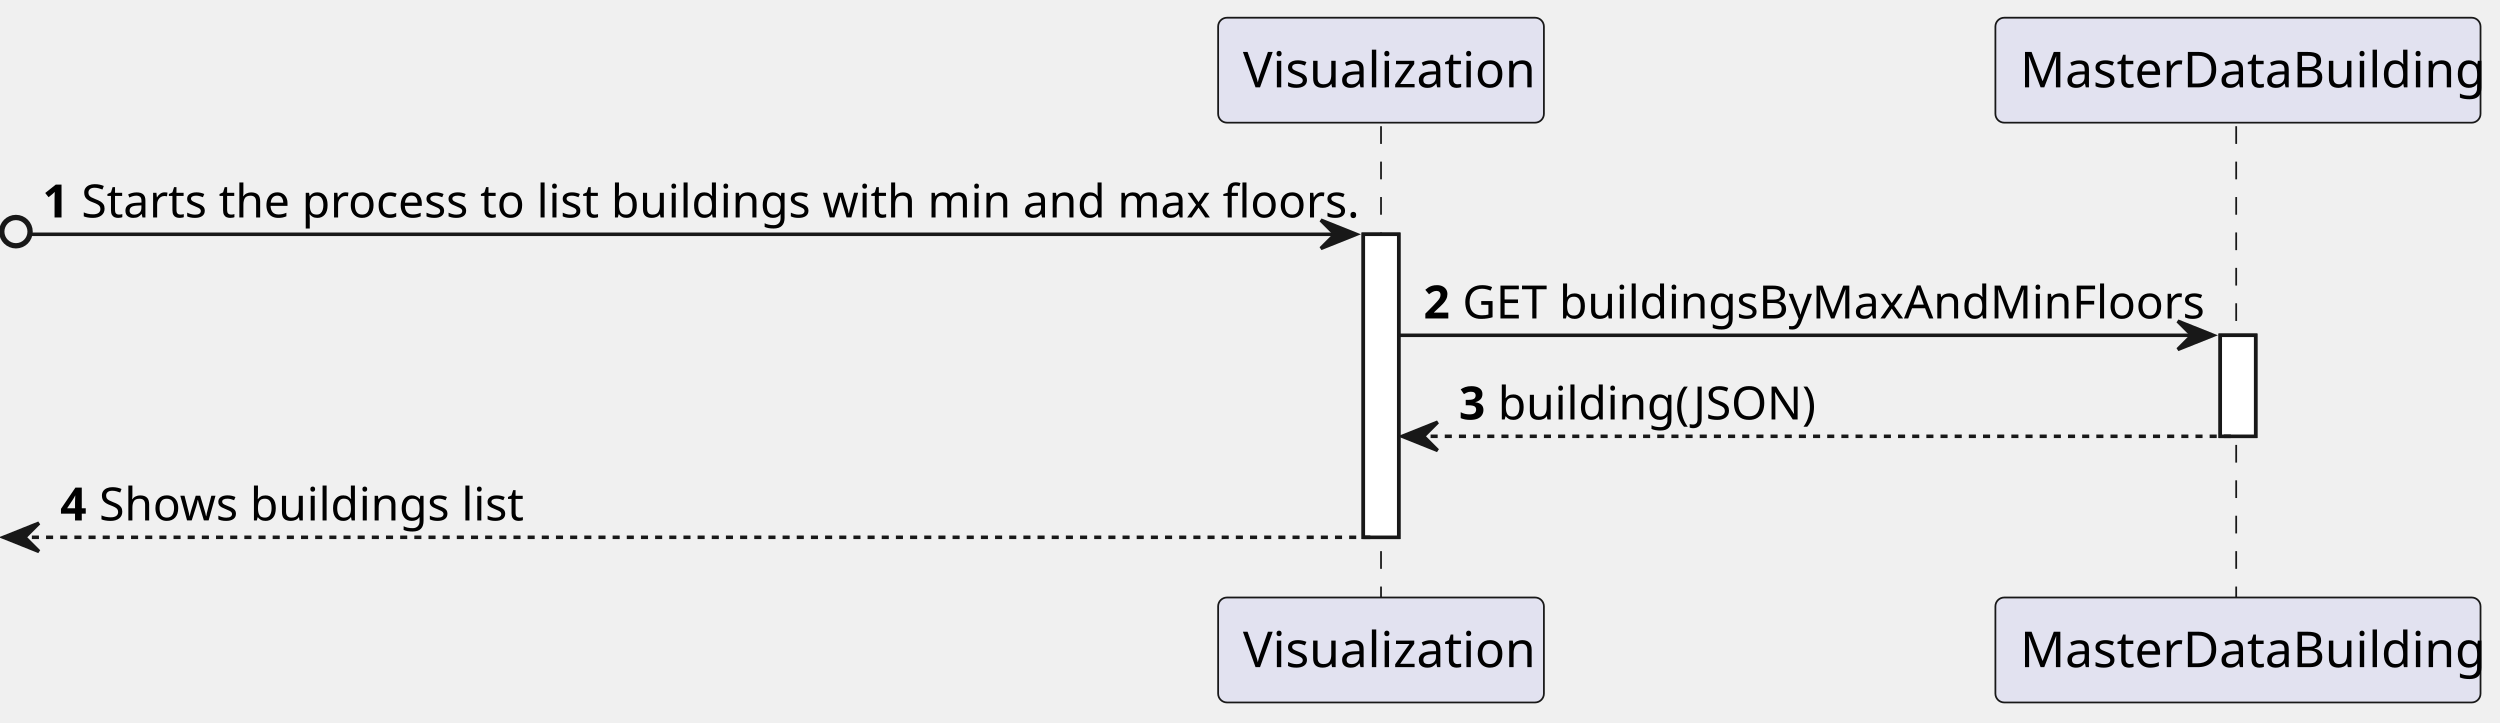
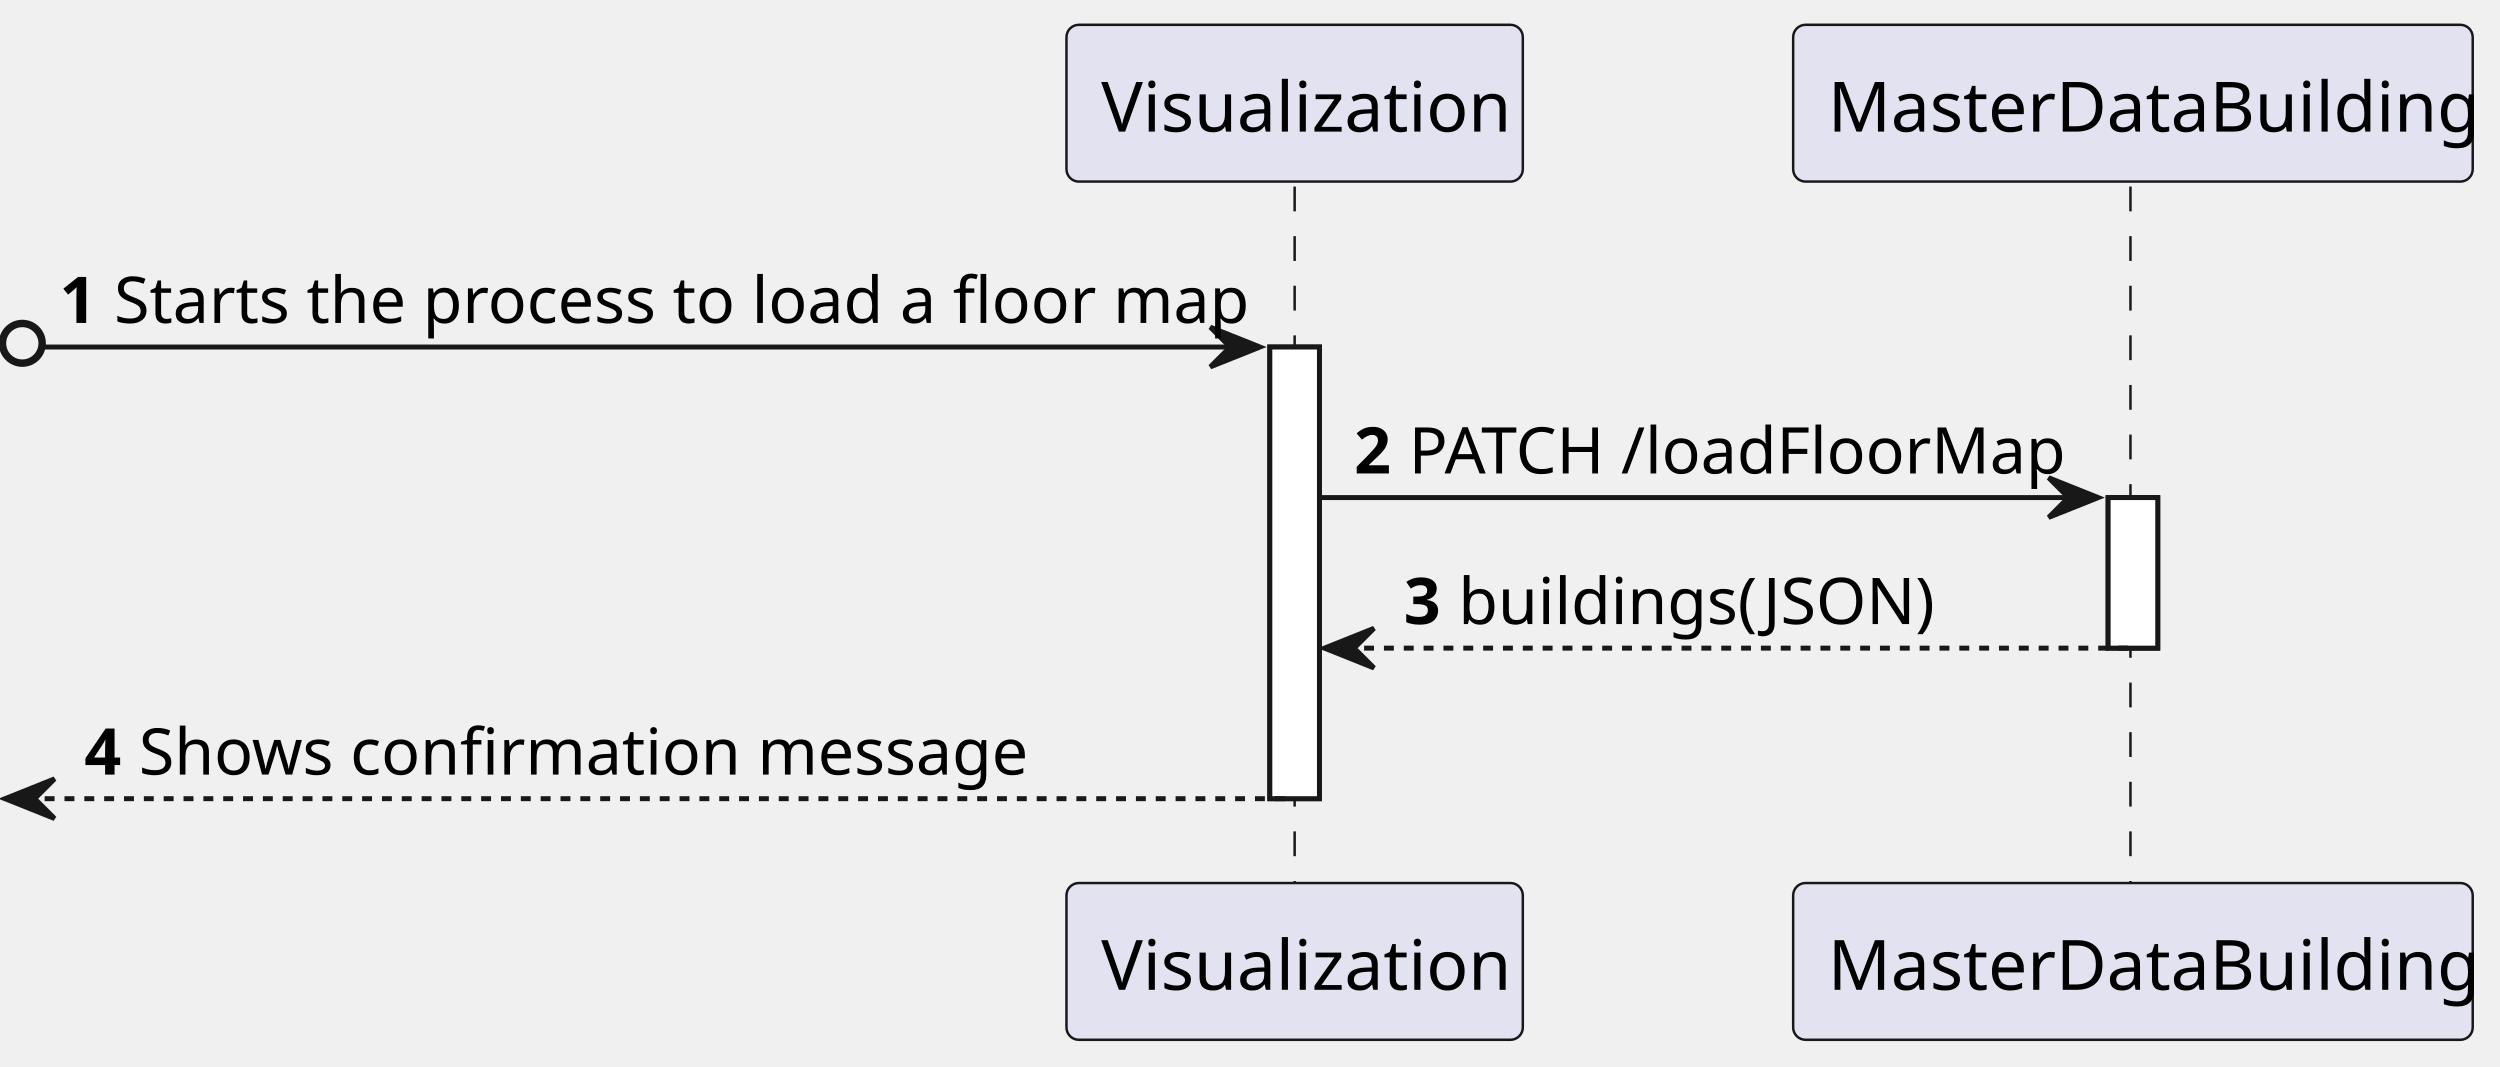
- <svg xmlns="http://www.w3.org/2000/svg" contentStyleType="text/css" height="204px" preserveAspectRatio="none" style="width:706px;height:204px;background:#FFFFFF;" version="1.1" viewBox="0 0 706 204" width="706px" zoomAndPan="magnify">
+ <svg xmlns="http://www.w3.org/2000/svg" contentStyleType="text/css" height="215px" preserveAspectRatio="none" style="width:504px;height:215px;background:#FFFFFF;" version="1.1" viewBox="0 0 504 215" width="504px" zoomAndPan="magnify">
  <defs />
  <g>
-     <rect fill="#FFFFFF" height="85.57" style="stroke:#181818;stroke-width:1.0;" width="10" x="385" y="66.164" />
-     <rect fill="#FFFFFF" height="28.523" style="stroke:#181818;stroke-width:1.0;" width="10" x="627" y="94.688" />
-     <line style="stroke:#181818;stroke-width:0.5;stroke-dasharray:5.0,5.0;" x1="390" x2="390" y1="35.641" y2="169.734" />
-     <line style="stroke:#181818;stroke-width:0.5;stroke-dasharray:5.0,5.0;" x1="631.5" x2="631.5" y1="35.641" y2="169.734" />
-     <rect fill="#E2E2F0" height="29.641" rx="2.5" ry="2.5" style="stroke:#181818;stroke-width:0.5;" width="92" x="344" y="5" />
-     <text fill="#000000" font-family="sans-serif" font-size="14" lengthAdjust="spacing" textLength="78" x="351" y="24.674">Visualization</text>
-     <rect fill="#E2E2F0" height="29.641" rx="2.5" ry="2.5" style="stroke:#181818;stroke-width:0.5;" width="92" x="344" y="168.734" />
-     <text fill="#000000" font-family="sans-serif" font-size="14" lengthAdjust="spacing" textLength="78" x="351" y="188.408">Visualization</text>
-     <rect fill="#E2E2F0" height="29.641" rx="2.5" ry="2.5" style="stroke:#181818;stroke-width:0.5;" width="137" x="563.5" y="5" />
-     <text fill="#000000" font-family="sans-serif" font-size="14" lengthAdjust="spacing" textLength="123" x="570.5" y="24.674">MasterDataBuilding</text>
-     <rect fill="#E2E2F0" height="29.641" rx="2.5" ry="2.5" style="stroke:#181818;stroke-width:0.5;" width="137" x="563.5" y="168.734" />
-     <text fill="#000000" font-family="sans-serif" font-size="14" lengthAdjust="spacing" textLength="123" x="570.5" y="188.408">MasterDataBuilding</text>
-     <rect fill="#FFFFFF" height="85.57" style="stroke:#181818;stroke-width:1.0;" width="10" x="385" y="66.164" />
-     <rect fill="#FFFFFF" height="28.523" style="stroke:#181818;stroke-width:1.0;" width="10" x="627" y="94.688" />
-     <ellipse cx="4.5" cy="65.414" fill="none" rx="4" ry="4" style="stroke:#181818;stroke-width:1.5;" />
-     <polygon fill="#181818" points="373,62.164,383,66.164,373,70.164,377,66.164" style="stroke:#181818;stroke-width:1.0;" />
-     <line style="stroke:#181818;stroke-width:1.0;" x1="9" x2="379" y1="66.164" y2="66.164" />
-     <text fill="#000000" font-family="sans-serif" font-size="13" font-weight="bold" lengthAdjust="spacing" textLength="7" x="12" y="61.409">1</text>
-     <text fill="#000000" font-family="sans-serif" font-size="13" lengthAdjust="spacing" textLength="347" x="23" y="61.409">Starts the process to  list buildings with min and max floors.</text>
-     <polygon fill="#181818" points="615,90.688,625,94.688,615,98.688,619,94.688" style="stroke:#181818;stroke-width:1.0;" />
-     <line style="stroke:#181818;stroke-width:1.0;" x1="395" x2="621" y1="94.688" y2="94.688" />
-     <text fill="#000000" font-family="sans-serif" font-size="13" font-weight="bold" lengthAdjust="spacing" textLength="7" x="402" y="89.933">2</text>
-     <text fill="#000000" font-family="sans-serif" font-size="13" lengthAdjust="spacing" textLength="202" x="413" y="89.933">GET buildingsByMaxAndMinFloors</text>
-     <polygon fill="#181818" points="406,119.211,396,123.211,406,127.211,402,123.211" style="stroke:#181818;stroke-width:1.0;" />
-     <line style="stroke:#181818;stroke-width:1.0;stroke-dasharray:2.0,2.0;" x1="400" x2="631" y1="123.211" y2="123.211" />
-     <text fill="#000000" font-family="sans-serif" font-size="13" font-weight="bold" lengthAdjust="spacing" textLength="7" x="412" y="118.456">3</text>
-     <text fill="#000000" font-family="sans-serif" font-size="13" lengthAdjust="spacing" textLength="86" x="423" y="118.456">building(JSON)</text>
-     <polygon fill="#181818" points="11,147.734,1,151.734,11,155.734,7,151.734" style="stroke:#181818;stroke-width:1.0;" />
-     <line style="stroke:#181818;stroke-width:1.0;stroke-dasharray:2.0,2.0;" x1="5" x2="389" y1="151.734" y2="151.734" />
-     <text fill="#000000" font-family="sans-serif" font-size="13" font-weight="bold" lengthAdjust="spacing" textLength="7" x="17" y="146.98">4</text>
-     <text fill="#000000" font-family="sans-serif" font-size="13" lengthAdjust="spacing" textLength="115" x="28" y="146.98">Shows buildings list</text>
+     <rect fill="#FFFFFF" height="91.055" style="stroke:#181818;stroke-width:1.0;" width="10" x="256" y="69.961" />
+     <rect fill="#FFFFFF" height="30.352" style="stroke:#181818;stroke-width:1.0;" width="10" x="425" y="100.312" />
+     <line style="stroke:#181818;stroke-width:0.5;stroke-dasharray:5.0,5.0;" x1="261" x2="261" y1="37.609" y2="179.016" />
+     <line style="stroke:#181818;stroke-width:0.5;stroke-dasharray:5.0,5.0;" x1="429.5" x2="429.5" y1="37.609" y2="179.016" />
+     <rect fill="#E2E2F0" height="31.609" rx="2.5" ry="2.5" style="stroke:#181818;stroke-width:0.5;" width="92" x="215" y="5" />
+     <text fill="#000000" font-family="sans-serif" font-size="14" lengthAdjust="spacing" textLength="78" x="222" y="26.533">Visualization</text>
+     <rect fill="#E2E2F0" height="31.609" rx="2.5" ry="2.5" style="stroke:#181818;stroke-width:0.5;" width="92" x="215" y="178.016" />
+     <text fill="#000000" font-family="sans-serif" font-size="14" lengthAdjust="spacing" textLength="78" x="222" y="199.549">Visualization</text>
+     <rect fill="#E2E2F0" height="31.609" rx="2.5" ry="2.5" style="stroke:#181818;stroke-width:0.5;" width="137" x="361.5" y="5" />
+     <text fill="#000000" font-family="sans-serif" font-size="14" lengthAdjust="spacing" textLength="123" x="368.5" y="26.533">MasterDataBuilding</text>
+     <rect fill="#E2E2F0" height="31.609" rx="2.5" ry="2.5" style="stroke:#181818;stroke-width:0.5;" width="137" x="361.5" y="178.016" />
+     <text fill="#000000" font-family="sans-serif" font-size="14" lengthAdjust="spacing" textLength="123" x="368.5" y="199.549">MasterDataBuilding</text>
+     <rect fill="#FFFFFF" height="91.055" style="stroke:#181818;stroke-width:1.0;" width="10" x="256" y="69.961" />
+     <rect fill="#FFFFFF" height="30.352" style="stroke:#181818;stroke-width:1.0;" width="10" x="425" y="100.312" />
+     <ellipse cx="4.5" cy="69.211" fill="none" rx="4" ry="4" style="stroke:#181818;stroke-width:1.5;" />
+     <polygon fill="#181818" points="244,65.961,254,69.961,244,73.961,248,69.961" style="stroke:#181818;stroke-width:1.0;" />
+     <line style="stroke:#181818;stroke-width:1.0;" x1="9" x2="250" y1="69.961" y2="69.961" />
+     <text fill="#000000" font-family="sans-serif" font-size="13" font-weight="bold" lengthAdjust="spacing" textLength="7" x="12" y="65.105">1</text>
+     <text fill="#000000" font-family="sans-serif" font-size="13" lengthAdjust="spacing" textLength="218" x="23" y="65.105">Starts the process to load a floor map</text>
+     <polygon fill="#181818" points="413,96.312,423,100.312,413,104.312,417,100.312" style="stroke:#181818;stroke-width:1.0;" />
+     <line style="stroke:#181818;stroke-width:1.0;" x1="266" x2="419" y1="100.312" y2="100.312" />
+     <text fill="#000000" font-family="sans-serif" font-size="13" font-weight="bold" lengthAdjust="spacing" textLength="7" x="273" y="95.456">2</text>
+     <text fill="#000000" font-family="sans-serif" font-size="13" lengthAdjust="spacing" textLength="129" x="284" y="95.456">PATCH /loadFloorMap</text>
+     <polygon fill="#181818" points="277,126.664,267,130.664,277,134.664,273,130.664" style="stroke:#181818;stroke-width:1.0;" />
+     <line style="stroke:#181818;stroke-width:1.0;stroke-dasharray:2.0,2.0;" x1="271" x2="429" y1="130.664" y2="130.664" />
+     <text fill="#000000" font-family="sans-serif" font-size="13" font-weight="bold" lengthAdjust="spacing" textLength="7" x="283" y="125.808">3</text>
+     <text fill="#000000" font-family="sans-serif" font-size="13" lengthAdjust="spacing" textLength="93" x="294" y="125.808">buildings(JSON)</text>
+     <polygon fill="#181818" points="11,157.016,1,161.016,11,165.016,7,161.016" style="stroke:#181818;stroke-width:1.0;" />
+     <line style="stroke:#181818;stroke-width:1.0;stroke-dasharray:2.0,2.0;" x1="5" x2="260" y1="161.016" y2="161.016" />
+     <text fill="#000000" font-family="sans-serif" font-size="13" font-weight="bold" lengthAdjust="spacing" textLength="7" x="17" y="156.159">4</text>
+     <text fill="#000000" font-family="sans-serif" font-size="13" lengthAdjust="spacing" textLength="170" x="28" y="156.159">Shows confirmation message</text>
  </g>
</svg>
